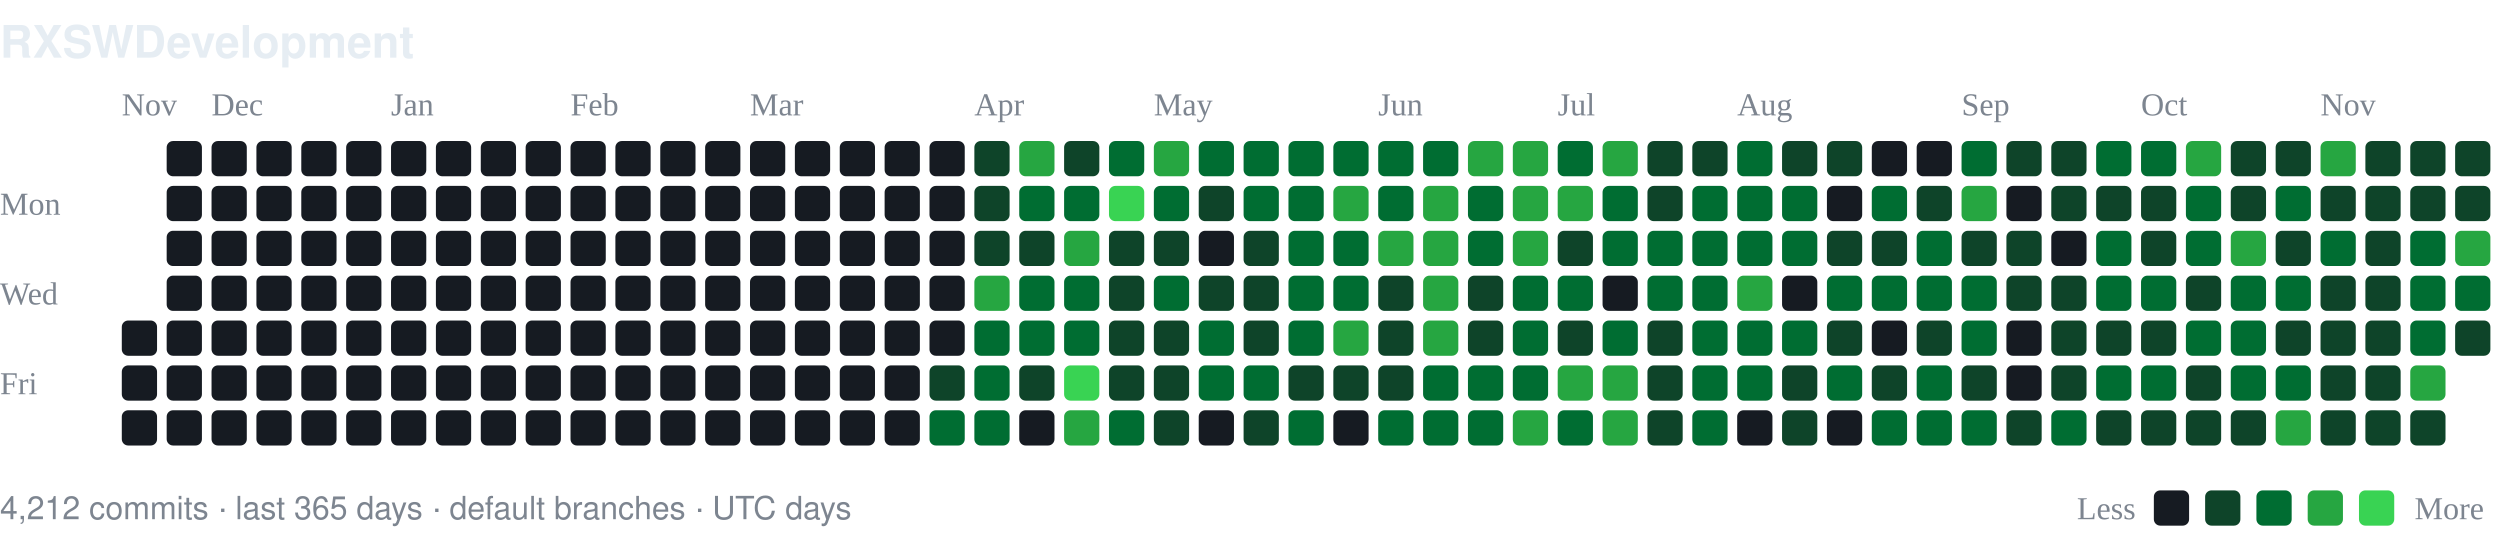
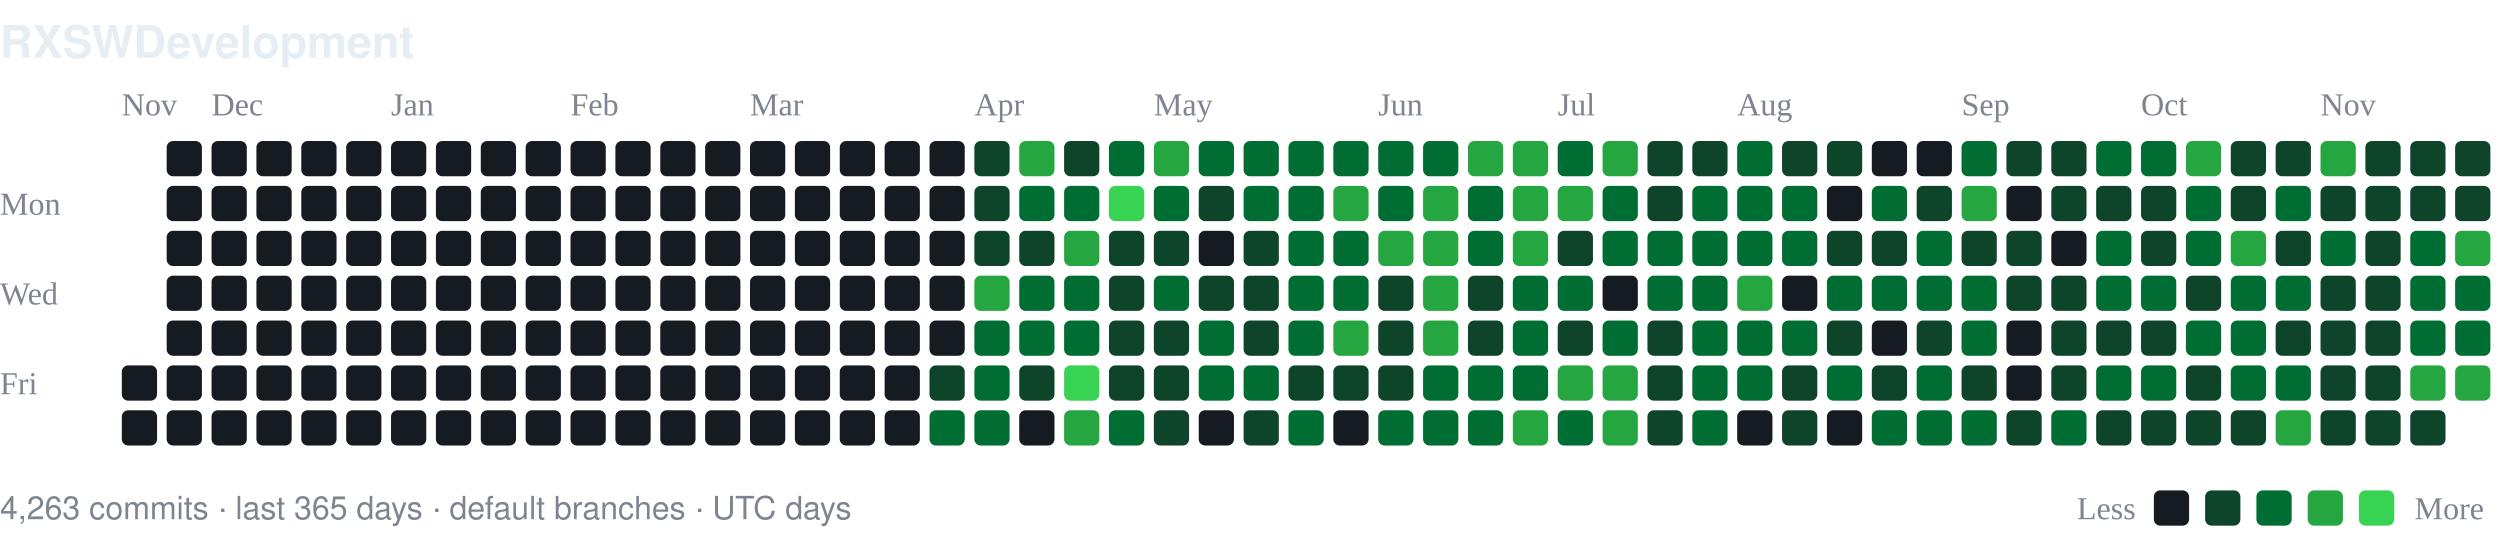
<svg xmlns="http://www.w3.org/2000/svg" width="780" height="170" viewBox="0 0 780 170" role="img">
  <text x="0" y="18" font-size="14" font-weight="600" fill="#e6edf3" font-family="ui-sans-serif,-apple-system,Segoe UI,Helvetica,Arial,sans-serif">RXSWDevelopment</text>
  <text x="0" y="67" font-size="10" fill="#7d8590">Mon</text>
  <text x="0" y="95" font-size="10" fill="#7d8590">Wed</text>
  <text x="0" y="123" font-size="10" fill="#7d8590">Fri</text>
  <text x="38" y="36" font-size="10" fill="#7d8590">Nov</text>
-   <rect x="38" y="100" width="11" height="11" rx="2" fill="#161b22" />
  <rect x="38" y="114" width="11" height="11" rx="2" fill="#161b22" />
  <rect x="38" y="128" width="11" height="11" rx="2" fill="#161b22" />
  <rect x="52" y="44" width="11" height="11" rx="2" fill="#161b22" />
  <rect x="52" y="58" width="11" height="11" rx="2" fill="#161b22" />
  <rect x="52" y="72" width="11" height="11" rx="2" fill="#161b22" />
  <rect x="52" y="86" width="11" height="11" rx="2" fill="#161b22" />
  <rect x="52" y="100" width="11" height="11" rx="2" fill="#161b22" />
  <rect x="52" y="114" width="11" height="11" rx="2" fill="#161b22" />
  <rect x="52" y="128" width="11" height="11" rx="2" fill="#161b22" />
  <text x="66" y="36" font-size="10" fill="#7d8590">Dec</text>
  <rect x="66" y="44" width="11" height="11" rx="2" fill="#161b22" />
  <rect x="66" y="58" width="11" height="11" rx="2" fill="#161b22" />
  <rect x="66" y="72" width="11" height="11" rx="2" fill="#161b22" />
  <rect x="66" y="86" width="11" height="11" rx="2" fill="#161b22" />
  <rect x="66" y="100" width="11" height="11" rx="2" fill="#161b22" />
  <rect x="66" y="114" width="11" height="11" rx="2" fill="#161b22" />
  <rect x="66" y="128" width="11" height="11" rx="2" fill="#161b22" />
  <rect x="80" y="44" width="11" height="11" rx="2" fill="#161b22" />
  <rect x="80" y="58" width="11" height="11" rx="2" fill="#161b22" />
  <rect x="80" y="72" width="11" height="11" rx="2" fill="#161b22" />
  <rect x="80" y="86" width="11" height="11" rx="2" fill="#161b22" />
  <rect x="80" y="100" width="11" height="11" rx="2" fill="#161b22" />
  <rect x="80" y="114" width="11" height="11" rx="2" fill="#161b22" />
  <rect x="80" y="128" width="11" height="11" rx="2" fill="#161b22" />
  <rect x="94" y="44" width="11" height="11" rx="2" fill="#161b22" />
  <rect x="94" y="58" width="11" height="11" rx="2" fill="#161b22" />
  <rect x="94" y="72" width="11" height="11" rx="2" fill="#161b22" />
  <rect x="94" y="86" width="11" height="11" rx="2" fill="#161b22" />
  <rect x="94" y="100" width="11" height="11" rx="2" fill="#161b22" />
  <rect x="94" y="114" width="11" height="11" rx="2" fill="#161b22" />
  <rect x="94" y="128" width="11" height="11" rx="2" fill="#161b22" />
  <rect x="108" y="44" width="11" height="11" rx="2" fill="#161b22" />
  <rect x="108" y="58" width="11" height="11" rx="2" fill="#161b22" />
  <rect x="108" y="72" width="11" height="11" rx="2" fill="#161b22" />
  <rect x="108" y="86" width="11" height="11" rx="2" fill="#161b22" />
  <rect x="108" y="100" width="11" height="11" rx="2" fill="#161b22" />
  <rect x="108" y="114" width="11" height="11" rx="2" fill="#161b22" />
  <rect x="108" y="128" width="11" height="11" rx="2" fill="#161b22" />
  <text x="122" y="36" font-size="10" fill="#7d8590">Jan</text>
  <rect x="122" y="44" width="11" height="11" rx="2" fill="#161b22" />
  <rect x="122" y="58" width="11" height="11" rx="2" fill="#161b22" />
  <rect x="122" y="72" width="11" height="11" rx="2" fill="#161b22" />
  <rect x="122" y="86" width="11" height="11" rx="2" fill="#161b22" />
  <rect x="122" y="100" width="11" height="11" rx="2" fill="#161b22" />
  <rect x="122" y="114" width="11" height="11" rx="2" fill="#161b22" />
  <rect x="122" y="128" width="11" height="11" rx="2" fill="#161b22" />
  <rect x="136" y="44" width="11" height="11" rx="2" fill="#161b22" />
  <rect x="136" y="58" width="11" height="11" rx="2" fill="#161b22" />
  <rect x="136" y="72" width="11" height="11" rx="2" fill="#161b22" />
  <rect x="136" y="86" width="11" height="11" rx="2" fill="#161b22" />
  <rect x="136" y="100" width="11" height="11" rx="2" fill="#161b22" />
  <rect x="136" y="114" width="11" height="11" rx="2" fill="#161b22" />
  <rect x="136" y="128" width="11" height="11" rx="2" fill="#161b22" />
  <rect x="150" y="44" width="11" height="11" rx="2" fill="#161b22" />
  <rect x="150" y="58" width="11" height="11" rx="2" fill="#161b22" />
  <rect x="150" y="72" width="11" height="11" rx="2" fill="#161b22" />
  <rect x="150" y="86" width="11" height="11" rx="2" fill="#161b22" />
  <rect x="150" y="100" width="11" height="11" rx="2" fill="#161b22" />
  <rect x="150" y="114" width="11" height="11" rx="2" fill="#161b22" />
  <rect x="150" y="128" width="11" height="11" rx="2" fill="#161b22" />
  <rect x="164" y="44" width="11" height="11" rx="2" fill="#161b22" />
  <rect x="164" y="58" width="11" height="11" rx="2" fill="#161b22" />
  <rect x="164" y="72" width="11" height="11" rx="2" fill="#161b22" />
  <rect x="164" y="86" width="11" height="11" rx="2" fill="#161b22" />
  <rect x="164" y="100" width="11" height="11" rx="2" fill="#161b22" />
  <rect x="164" y="114" width="11" height="11" rx="2" fill="#161b22" />
  <rect x="164" y="128" width="11" height="11" rx="2" fill="#161b22" />
  <text x="178" y="36" font-size="10" fill="#7d8590">Feb</text>
  <rect x="178" y="44" width="11" height="11" rx="2" fill="#161b22" />
  <rect x="178" y="58" width="11" height="11" rx="2" fill="#161b22" />
  <rect x="178" y="72" width="11" height="11" rx="2" fill="#161b22" />
  <rect x="178" y="86" width="11" height="11" rx="2" fill="#161b22" />
  <rect x="178" y="100" width="11" height="11" rx="2" fill="#161b22" />
  <rect x="178" y="114" width="11" height="11" rx="2" fill="#161b22" />
  <rect x="178" y="128" width="11" height="11" rx="2" fill="#161b22" />
  <rect x="192" y="44" width="11" height="11" rx="2" fill="#161b22" />
  <rect x="192" y="58" width="11" height="11" rx="2" fill="#161b22" />
  <rect x="192" y="72" width="11" height="11" rx="2" fill="#161b22" />
  <rect x="192" y="86" width="11" height="11" rx="2" fill="#161b22" />
  <rect x="192" y="100" width="11" height="11" rx="2" fill="#161b22" />
  <rect x="192" y="114" width="11" height="11" rx="2" fill="#161b22" />
  <rect x="192" y="128" width="11" height="11" rx="2" fill="#161b22" />
  <rect x="206" y="44" width="11" height="11" rx="2" fill="#161b22" />
  <rect x="206" y="58" width="11" height="11" rx="2" fill="#161b22" />
  <rect x="206" y="72" width="11" height="11" rx="2" fill="#161b22" />
  <rect x="206" y="86" width="11" height="11" rx="2" fill="#161b22" />
  <rect x="206" y="100" width="11" height="11" rx="2" fill="#161b22" />
  <rect x="206" y="114" width="11" height="11" rx="2" fill="#161b22" />
  <rect x="206" y="128" width="11" height="11" rx="2" fill="#161b22" />
  <rect x="220" y="44" width="11" height="11" rx="2" fill="#161b22" />
  <rect x="220" y="58" width="11" height="11" rx="2" fill="#161b22" />
  <rect x="220" y="72" width="11" height="11" rx="2" fill="#161b22" />
  <rect x="220" y="86" width="11" height="11" rx="2" fill="#161b22" />
  <rect x="220" y="100" width="11" height="11" rx="2" fill="#161b22" />
  <rect x="220" y="114" width="11" height="11" rx="2" fill="#161b22" />
  <rect x="220" y="128" width="11" height="11" rx="2" fill="#161b22" />
  <text x="234" y="36" font-size="10" fill="#7d8590">Mar</text>
  <rect x="234" y="44" width="11" height="11" rx="2" fill="#161b22" />
  <rect x="234" y="58" width="11" height="11" rx="2" fill="#161b22" />
  <rect x="234" y="72" width="11" height="11" rx="2" fill="#161b22" />
  <rect x="234" y="86" width="11" height="11" rx="2" fill="#161b22" />
  <rect x="234" y="100" width="11" height="11" rx="2" fill="#161b22" />
  <rect x="234" y="114" width="11" height="11" rx="2" fill="#161b22" />
  <rect x="234" y="128" width="11" height="11" rx="2" fill="#161b22" />
  <rect x="248" y="44" width="11" height="11" rx="2" fill="#161b22" />
  <rect x="248" y="58" width="11" height="11" rx="2" fill="#161b22" />
  <rect x="248" y="72" width="11" height="11" rx="2" fill="#161b22" />
  <rect x="248" y="86" width="11" height="11" rx="2" fill="#161b22" />
  <rect x="248" y="100" width="11" height="11" rx="2" fill="#161b22" />
  <rect x="248" y="114" width="11" height="11" rx="2" fill="#161b22" />
  <rect x="248" y="128" width="11" height="11" rx="2" fill="#161b22" />
  <rect x="262" y="44" width="11" height="11" rx="2" fill="#161b22" />
  <rect x="262" y="58" width="11" height="11" rx="2" fill="#161b22" />
  <rect x="262" y="72" width="11" height="11" rx="2" fill="#161b22" />
  <rect x="262" y="86" width="11" height="11" rx="2" fill="#161b22" />
  <rect x="262" y="100" width="11" height="11" rx="2" fill="#161b22" />
  <rect x="262" y="114" width="11" height="11" rx="2" fill="#161b22" />
  <rect x="262" y="128" width="11" height="11" rx="2" fill="#161b22" />
  <rect x="276" y="44" width="11" height="11" rx="2" fill="#161b22" />
  <rect x="276" y="58" width="11" height="11" rx="2" fill="#161b22" />
  <rect x="276" y="72" width="11" height="11" rx="2" fill="#161b22" />
  <rect x="276" y="86" width="11" height="11" rx="2" fill="#161b22" />
  <rect x="276" y="100" width="11" height="11" rx="2" fill="#161b22" />
  <rect x="276" y="114" width="11" height="11" rx="2" fill="#161b22" />
  <rect x="276" y="128" width="11" height="11" rx="2" fill="#161b22" />
  <rect x="290" y="44" width="11" height="11" rx="2" fill="#161b22" />
  <rect x="290" y="58" width="11" height="11" rx="2" fill="#161b22" />
  <rect x="290" y="72" width="11" height="11" rx="2" fill="#161b22" />
  <rect x="290" y="86" width="11" height="11" rx="2" fill="#161b22" />
  <rect x="290" y="100" width="11" height="11" rx="2" fill="#161b22" />
  <rect x="290" y="114" width="11" height="11" rx="2" fill="#0e4429" />
  <rect x="290" y="128" width="11" height="11" rx="2" fill="#006d32" />
  <text x="304" y="36" font-size="10" fill="#7d8590">Apr</text>
  <rect x="304" y="44" width="11" height="11" rx="2" fill="#0e4429" />
  <rect x="304" y="58" width="11" height="11" rx="2" fill="#0e4429" />
  <rect x="304" y="72" width="11" height="11" rx="2" fill="#0e4429" />
  <rect x="304" y="86" width="11" height="11" rx="2" fill="#26a641" />
  <rect x="304" y="100" width="11" height="11" rx="2" fill="#006d32" />
  <rect x="304" y="114" width="11" height="11" rx="2" fill="#006d32" />
  <rect x="304" y="128" width="11" height="11" rx="2" fill="#006d32" />
  <rect x="318" y="44" width="11" height="11" rx="2" fill="#26a641" />
  <rect x="318" y="58" width="11" height="11" rx="2" fill="#006d32" />
  <rect x="318" y="72" width="11" height="11" rx="2" fill="#0e4429" />
  <rect x="318" y="86" width="11" height="11" rx="2" fill="#006d32" />
  <rect x="318" y="100" width="11" height="11" rx="2" fill="#006d32" />
  <rect x="318" y="114" width="11" height="11" rx="2" fill="#0e4429" />
  <rect x="318" y="128" width="11" height="11" rx="2" fill="#161b22" />
  <rect x="332" y="44" width="11" height="11" rx="2" fill="#0e4429" />
  <rect x="332" y="58" width="11" height="11" rx="2" fill="#006d32" />
  <rect x="332" y="72" width="11" height="11" rx="2" fill="#26a641" />
  <rect x="332" y="86" width="11" height="11" rx="2" fill="#006d32" />
  <rect x="332" y="100" width="11" height="11" rx="2" fill="#006d32" />
  <rect x="332" y="114" width="11" height="11" rx="2" fill="#39d353" />
  <rect x="332" y="128" width="11" height="11" rx="2" fill="#26a641" />
  <rect x="346" y="44" width="11" height="11" rx="2" fill="#006d32" />
  <rect x="346" y="58" width="11" height="11" rx="2" fill="#39d353" />
  <rect x="346" y="72" width="11" height="11" rx="2" fill="#0e4429" />
  <rect x="346" y="86" width="11" height="11" rx="2" fill="#0e4429" />
  <rect x="346" y="100" width="11" height="11" rx="2" fill="#0e4429" />
  <rect x="346" y="114" width="11" height="11" rx="2" fill="#0e4429" />
  <rect x="346" y="128" width="11" height="11" rx="2" fill="#006d32" />
  <text x="360" y="36" font-size="10" fill="#7d8590">May</text>
  <rect x="360" y="44" width="11" height="11" rx="2" fill="#26a641" />
  <rect x="360" y="58" width="11" height="11" rx="2" fill="#006d32" />
  <rect x="360" y="72" width="11" height="11" rx="2" fill="#0e4429" />
  <rect x="360" y="86" width="11" height="11" rx="2" fill="#006d32" />
  <rect x="360" y="100" width="11" height="11" rx="2" fill="#0e4429" />
  <rect x="360" y="114" width="11" height="11" rx="2" fill="#0e4429" />
  <rect x="360" y="128" width="11" height="11" rx="2" fill="#0e4429" />
  <rect x="374" y="44" width="11" height="11" rx="2" fill="#006d32" />
  <rect x="374" y="58" width="11" height="11" rx="2" fill="#0e4429" />
  <rect x="374" y="72" width="11" height="11" rx="2" fill="#161b22" />
  <rect x="374" y="86" width="11" height="11" rx="2" fill="#0e4429" />
  <rect x="374" y="100" width="11" height="11" rx="2" fill="#006d32" />
  <rect x="374" y="114" width="11" height="11" rx="2" fill="#006d32" />
  <rect x="374" y="128" width="11" height="11" rx="2" fill="#161b22" />
  <rect x="388" y="44" width="11" height="11" rx="2" fill="#006d32" />
  <rect x="388" y="58" width="11" height="11" rx="2" fill="#006d32" />
  <rect x="388" y="72" width="11" height="11" rx="2" fill="#0e4429" />
  <rect x="388" y="86" width="11" height="11" rx="2" fill="#0e4429" />
  <rect x="388" y="100" width="11" height="11" rx="2" fill="#0e4429" />
  <rect x="388" y="114" width="11" height="11" rx="2" fill="#006d32" />
  <rect x="388" y="128" width="11" height="11" rx="2" fill="#0e4429" />
  <rect x="402" y="44" width="11" height="11" rx="2" fill="#006d32" />
  <rect x="402" y="58" width="11" height="11" rx="2" fill="#006d32" />
  <rect x="402" y="72" width="11" height="11" rx="2" fill="#006d32" />
  <rect x="402" y="86" width="11" height="11" rx="2" fill="#006d32" />
  <rect x="402" y="100" width="11" height="11" rx="2" fill="#006d32" />
  <rect x="402" y="114" width="11" height="11" rx="2" fill="#0e4429" />
  <rect x="402" y="128" width="11" height="11" rx="2" fill="#006d32" />
  <rect x="416" y="44" width="11" height="11" rx="2" fill="#006d32" />
  <rect x="416" y="58" width="11" height="11" rx="2" fill="#26a641" />
  <rect x="416" y="72" width="11" height="11" rx="2" fill="#006d32" />
  <rect x="416" y="86" width="11" height="11" rx="2" fill="#006d32" />
  <rect x="416" y="100" width="11" height="11" rx="2" fill="#26a641" />
  <rect x="416" y="114" width="11" height="11" rx="2" fill="#0e4429" />
  <rect x="416" y="128" width="11" height="11" rx="2" fill="#161b22" />
  <text x="430" y="36" font-size="10" fill="#7d8590">Jun</text>
  <rect x="430" y="44" width="11" height="11" rx="2" fill="#006d32" />
  <rect x="430" y="58" width="11" height="11" rx="2" fill="#006d32" />
  <rect x="430" y="72" width="11" height="11" rx="2" fill="#26a641" />
  <rect x="430" y="86" width="11" height="11" rx="2" fill="#0e4429" />
  <rect x="430" y="100" width="11" height="11" rx="2" fill="#0e4429" />
  <rect x="430" y="114" width="11" height="11" rx="2" fill="#0e4429" />
  <rect x="430" y="128" width="11" height="11" rx="2" fill="#006d32" />
  <rect x="444" y="44" width="11" height="11" rx="2" fill="#006d32" />
  <rect x="444" y="58" width="11" height="11" rx="2" fill="#26a641" />
  <rect x="444" y="72" width="11" height="11" rx="2" fill="#26a641" />
  <rect x="444" y="86" width="11" height="11" rx="2" fill="#26a641" />
  <rect x="444" y="100" width="11" height="11" rx="2" fill="#26a641" />
  <rect x="444" y="114" width="11" height="11" rx="2" fill="#006d32" />
  <rect x="444" y="128" width="11" height="11" rx="2" fill="#006d32" />
  <rect x="458" y="44" width="11" height="11" rx="2" fill="#26a641" />
  <rect x="458" y="58" width="11" height="11" rx="2" fill="#006d32" />
  <rect x="458" y="72" width="11" height="11" rx="2" fill="#006d32" />
  <rect x="458" y="86" width="11" height="11" rx="2" fill="#0e4429" />
  <rect x="458" y="100" width="11" height="11" rx="2" fill="#0e4429" />
  <rect x="458" y="114" width="11" height="11" rx="2" fill="#006d32" />
  <rect x="458" y="128" width="11" height="11" rx="2" fill="#006d32" />
  <rect x="472" y="44" width="11" height="11" rx="2" fill="#26a641" />
  <rect x="472" y="58" width="11" height="11" rx="2" fill="#26a641" />
  <rect x="472" y="72" width="11" height="11" rx="2" fill="#26a641" />
  <rect x="472" y="86" width="11" height="11" rx="2" fill="#006d32" />
  <rect x="472" y="100" width="11" height="11" rx="2" fill="#006d32" />
  <rect x="472" y="114" width="11" height="11" rx="2" fill="#006d32" />
  <rect x="472" y="128" width="11" height="11" rx="2" fill="#26a641" />
  <text x="486" y="36" font-size="10" fill="#7d8590">Jul</text>
  <rect x="486" y="44" width="11" height="11" rx="2" fill="#006d32" />
  <rect x="486" y="58" width="11" height="11" rx="2" fill="#26a641" />
  <rect x="486" y="72" width="11" height="11" rx="2" fill="#0e4429" />
  <rect x="486" y="86" width="11" height="11" rx="2" fill="#006d32" />
  <rect x="486" y="100" width="11" height="11" rx="2" fill="#0e4429" />
  <rect x="486" y="114" width="11" height="11" rx="2" fill="#26a641" />
  <rect x="486" y="128" width="11" height="11" rx="2" fill="#006d32" />
  <rect x="500" y="44" width="11" height="11" rx="2" fill="#26a641" />
  <rect x="500" y="58" width="11" height="11" rx="2" fill="#006d32" />
  <rect x="500" y="72" width="11" height="11" rx="2" fill="#006d32" />
  <rect x="500" y="86" width="11" height="11" rx="2" fill="#161b22" />
  <rect x="500" y="100" width="11" height="11" rx="2" fill="#006d32" />
  <rect x="500" y="114" width="11" height="11" rx="2" fill="#26a641" />
  <rect x="500" y="128" width="11" height="11" rx="2" fill="#26a641" />
  <rect x="514" y="44" width="11" height="11" rx="2" fill="#0e4429" />
  <rect x="514" y="58" width="11" height="11" rx="2" fill="#0e4429" />
  <rect x="514" y="72" width="11" height="11" rx="2" fill="#006d32" />
  <rect x="514" y="86" width="11" height="11" rx="2" fill="#006d32" />
  <rect x="514" y="100" width="11" height="11" rx="2" fill="#0e4429" />
  <rect x="514" y="114" width="11" height="11" rx="2" fill="#0e4429" />
  <rect x="514" y="128" width="11" height="11" rx="2" fill="#0e4429" />
  <rect x="528" y="44" width="11" height="11" rx="2" fill="#0e4429" />
  <rect x="528" y="58" width="11" height="11" rx="2" fill="#006d32" />
  <rect x="528" y="72" width="11" height="11" rx="2" fill="#006d32" />
  <rect x="528" y="86" width="11" height="11" rx="2" fill="#006d32" />
  <rect x="528" y="100" width="11" height="11" rx="2" fill="#006d32" />
  <rect x="528" y="114" width="11" height="11" rx="2" fill="#006d32" />
  <rect x="528" y="128" width="11" height="11" rx="2" fill="#006d32" />
  <text x="542" y="36" font-size="10" fill="#7d8590">Aug</text>
  <rect x="542" y="44" width="11" height="11" rx="2" fill="#006d32" />
  <rect x="542" y="58" width="11" height="11" rx="2" fill="#006d32" />
  <rect x="542" y="72" width="11" height="11" rx="2" fill="#006d32" />
  <rect x="542" y="86" width="11" height="11" rx="2" fill="#26a641" />
  <rect x="542" y="100" width="11" height="11" rx="2" fill="#006d32" />
  <rect x="542" y="114" width="11" height="11" rx="2" fill="#006d32" />
  <rect x="542" y="128" width="11" height="11" rx="2" fill="#161b22" />
  <rect x="556" y="44" width="11" height="11" rx="2" fill="#0e4429" />
  <rect x="556" y="58" width="11" height="11" rx="2" fill="#006d32" />
  <rect x="556" y="72" width="11" height="11" rx="2" fill="#006d32" />
  <rect x="556" y="86" width="11" height="11" rx="2" fill="#161b22" />
  <rect x="556" y="100" width="11" height="11" rx="2" fill="#006d32" />
  <rect x="556" y="114" width="11" height="11" rx="2" fill="#0e4429" />
  <rect x="556" y="128" width="11" height="11" rx="2" fill="#0e4429" />
  <rect x="570" y="44" width="11" height="11" rx="2" fill="#0e4429" />
  <rect x="570" y="58" width="11" height="11" rx="2" fill="#161b22" />
  <rect x="570" y="72" width="11" height="11" rx="2" fill="#0e4429" />
  <rect x="570" y="86" width="11" height="11" rx="2" fill="#006d32" />
  <rect x="570" y="100" width="11" height="11" rx="2" fill="#0e4429" />
  <rect x="570" y="114" width="11" height="11" rx="2" fill="#006d32" />
  <rect x="570" y="128" width="11" height="11" rx="2" fill="#161b22" />
  <rect x="584" y="44" width="11" height="11" rx="2" fill="#161b22" />
  <rect x="584" y="58" width="11" height="11" rx="2" fill="#006d32" />
  <rect x="584" y="72" width="11" height="11" rx="2" fill="#0e4429" />
  <rect x="584" y="86" width="11" height="11" rx="2" fill="#006d32" />
  <rect x="584" y="100" width="11" height="11" rx="2" fill="#161b22" />
  <rect x="584" y="114" width="11" height="11" rx="2" fill="#0e4429" />
  <rect x="584" y="128" width="11" height="11" rx="2" fill="#006d32" />
  <rect x="598" y="44" width="11" height="11" rx="2" fill="#161b22" />
  <rect x="598" y="58" width="11" height="11" rx="2" fill="#0e4429" />
  <rect x="598" y="72" width="11" height="11" rx="2" fill="#006d32" />
  <rect x="598" y="86" width="11" height="11" rx="2" fill="#006d32" />
  <rect x="598" y="100" width="11" height="11" rx="2" fill="#0e4429" />
  <rect x="598" y="114" width="11" height="11" rx="2" fill="#006d32" />
  <rect x="598" y="128" width="11" height="11" rx="2" fill="#006d32" />
  <text x="612" y="36" font-size="10" fill="#7d8590">Sep</text>
  <rect x="612" y="44" width="11" height="11" rx="2" fill="#006d32" />
  <rect x="612" y="58" width="11" height="11" rx="2" fill="#26a641" />
  <rect x="612" y="72" width="11" height="11" rx="2" fill="#0e4429" />
  <rect x="612" y="86" width="11" height="11" rx="2" fill="#006d32" />
  <rect x="612" y="100" width="11" height="11" rx="2" fill="#006d32" />
  <rect x="612" y="114" width="11" height="11" rx="2" fill="#0e4429" />
  <rect x="612" y="128" width="11" height="11" rx="2" fill="#006d32" />
  <rect x="626" y="44" width="11" height="11" rx="2" fill="#0e4429" />
  <rect x="626" y="58" width="11" height="11" rx="2" fill="#161b22" />
  <rect x="626" y="72" width="11" height="11" rx="2" fill="#0e4429" />
  <rect x="626" y="86" width="11" height="11" rx="2" fill="#0e4429" />
  <rect x="626" y="100" width="11" height="11" rx="2" fill="#161b22" />
  <rect x="626" y="114" width="11" height="11" rx="2" fill="#161b22" />
  <rect x="626" y="128" width="11" height="11" rx="2" fill="#0e4429" />
  <rect x="640" y="44" width="11" height="11" rx="2" fill="#0e4429" />
  <rect x="640" y="58" width="11" height="11" rx="2" fill="#0e4429" />
  <rect x="640" y="72" width="11" height="11" rx="2" fill="#161b22" />
  <rect x="640" y="86" width="11" height="11" rx="2" fill="#0e4429" />
  <rect x="640" y="100" width="11" height="11" rx="2" fill="#0e4429" />
  <rect x="640" y="114" width="11" height="11" rx="2" fill="#0e4429" />
  <rect x="640" y="128" width="11" height="11" rx="2" fill="#006d32" />
  <rect x="654" y="44" width="11" height="11" rx="2" fill="#006d32" />
  <rect x="654" y="58" width="11" height="11" rx="2" fill="#0e4429" />
  <rect x="654" y="72" width="11" height="11" rx="2" fill="#006d32" />
  <rect x="654" y="86" width="11" height="11" rx="2" fill="#006d32" />
  <rect x="654" y="100" width="11" height="11" rx="2" fill="#0e4429" />
  <rect x="654" y="114" width="11" height="11" rx="2" fill="#006d32" />
  <rect x="654" y="128" width="11" height="11" rx="2" fill="#0e4429" />
  <text x="668" y="36" font-size="10" fill="#7d8590">Oct</text>
  <rect x="668" y="44" width="11" height="11" rx="2" fill="#006d32" />
  <rect x="668" y="58" width="11" height="11" rx="2" fill="#0e4429" />
  <rect x="668" y="72" width="11" height="11" rx="2" fill="#0e4429" />
  <rect x="668" y="86" width="11" height="11" rx="2" fill="#006d32" />
  <rect x="668" y="100" width="11" height="11" rx="2" fill="#0e4429" />
  <rect x="668" y="114" width="11" height="11" rx="2" fill="#006d32" />
  <rect x="668" y="128" width="11" height="11" rx="2" fill="#0e4429" />
  <rect x="682" y="44" width="11" height="11" rx="2" fill="#26a641" />
  <rect x="682" y="58" width="11" height="11" rx="2" fill="#006d32" />
  <rect x="682" y="72" width="11" height="11" rx="2" fill="#006d32" />
  <rect x="682" y="86" width="11" height="11" rx="2" fill="#0e4429" />
  <rect x="682" y="100" width="11" height="11" rx="2" fill="#006d32" />
  <rect x="682" y="114" width="11" height="11" rx="2" fill="#0e4429" />
  <rect x="682" y="128" width="11" height="11" rx="2" fill="#0e4429" />
  <rect x="696" y="44" width="11" height="11" rx="2" fill="#0e4429" />
  <rect x="696" y="58" width="11" height="11" rx="2" fill="#0e4429" />
  <rect x="696" y="72" width="11" height="11" rx="2" fill="#26a641" />
  <rect x="696" y="86" width="11" height="11" rx="2" fill="#006d32" />
  <rect x="696" y="100" width="11" height="11" rx="2" fill="#006d32" />
  <rect x="696" y="114" width="11" height="11" rx="2" fill="#006d32" />
  <rect x="696" y="128" width="11" height="11" rx="2" fill="#0e4429" />
  <rect x="710" y="44" width="11" height="11" rx="2" fill="#0e4429" />
  <rect x="710" y="58" width="11" height="11" rx="2" fill="#006d32" />
  <rect x="710" y="72" width="11" height="11" rx="2" fill="#0e4429" />
  <rect x="710" y="86" width="11" height="11" rx="2" fill="#006d32" />
  <rect x="710" y="100" width="11" height="11" rx="2" fill="#0e4429" />
  <rect x="710" y="114" width="11" height="11" rx="2" fill="#006d32" />
  <rect x="710" y="128" width="11" height="11" rx="2" fill="#26a641" />
  <text x="724" y="36" font-size="10" fill="#7d8590">Nov</text>
  <rect x="724" y="44" width="11" height="11" rx="2" fill="#26a641" />
  <rect x="724" y="58" width="11" height="11" rx="2" fill="#0e4429" />
  <rect x="724" y="72" width="11" height="11" rx="2" fill="#006d32" />
  <rect x="724" y="86" width="11" height="11" rx="2" fill="#0e4429" />
  <rect x="724" y="100" width="11" height="11" rx="2" fill="#0e4429" />
  <rect x="724" y="114" width="11" height="11" rx="2" fill="#0e4429" />
  <rect x="724" y="128" width="11" height="11" rx="2" fill="#0e4429" />
  <rect x="738" y="44" width="11" height="11" rx="2" fill="#0e4429" />
  <rect x="738" y="58" width="11" height="11" rx="2" fill="#0e4429" />
  <rect x="738" y="72" width="11" height="11" rx="2" fill="#0e4429" />
  <rect x="738" y="86" width="11" height="11" rx="2" fill="#0e4429" />
  <rect x="738" y="100" width="11" height="11" rx="2" fill="#0e4429" />
  <rect x="738" y="114" width="11" height="11" rx="2" fill="#0e4429" />
  <rect x="738" y="128" width="11" height="11" rx="2" fill="#0e4429" />
  <rect x="752" y="44" width="11" height="11" rx="2" fill="#0e4429" />
  <rect x="752" y="58" width="11" height="11" rx="2" fill="#0e4429" />
  <rect x="752" y="72" width="11" height="11" rx="2" fill="#006d32" />
  <rect x="752" y="86" width="11" height="11" rx="2" fill="#006d32" />
  <rect x="752" y="100" width="11" height="11" rx="2" fill="#006d32" />
  <rect x="752" y="114" width="11" height="11" rx="2" fill="#26a641" />
  <rect x="752" y="128" width="11" height="11" rx="2" fill="#0e4429" />
  <rect x="766" y="44" width="11" height="11" rx="2" fill="#0e4429" />
  <rect x="766" y="58" width="11" height="11" rx="2" fill="#0e4429" />
  <rect x="766" y="72" width="11" height="11" rx="2" fill="#26a641" />
  <rect x="766" y="86" width="11" height="11" rx="2" fill="#006d32" />
-   <rect x="766" y="100" width="11" height="11" rx="2" fill="#0e4429" />
+   <rect x="766" y="100" width="11" height="11" rx="2" fill="#006d32" />
+   <rect x="766" y="114" width="11" height="11" rx="2" fill="#26a641" />
  <text x="648" y="162" font-size="10" fill="#7d8590">Less</text>
  <rect x="672" y="153" width="11" height="11" rx="2" fill="#161b22" />
  <rect x="688" y="153" width="11" height="11" rx="2" fill="#0e4429" />
  <rect x="704" y="153" width="11" height="11" rx="2" fill="#006d32" />
  <rect x="720" y="153" width="11" height="11" rx="2" fill="#26a641" />
  <rect x="736" y="153" width="11" height="11" rx="2" fill="#39d353" />
  <text x="775" y="162" font-size="10" fill="#7d8590" text-anchor="end">More</text>
-   <text x="0" y="162" font-size="10" fill="#7d8590" font-family="ui-sans-serif,-apple-system,Segoe UI,Helvetica,Arial,sans-serif">4,212 commits · last 365 days · default branches · UTC days</text>
+   <text x="0" y="162" font-size="10" fill="#7d8590" font-family="ui-sans-serif,-apple-system,Segoe UI,Helvetica,Arial,sans-serif">4,263 commits · last 365 days · default branches · UTC days</text>
</svg>
